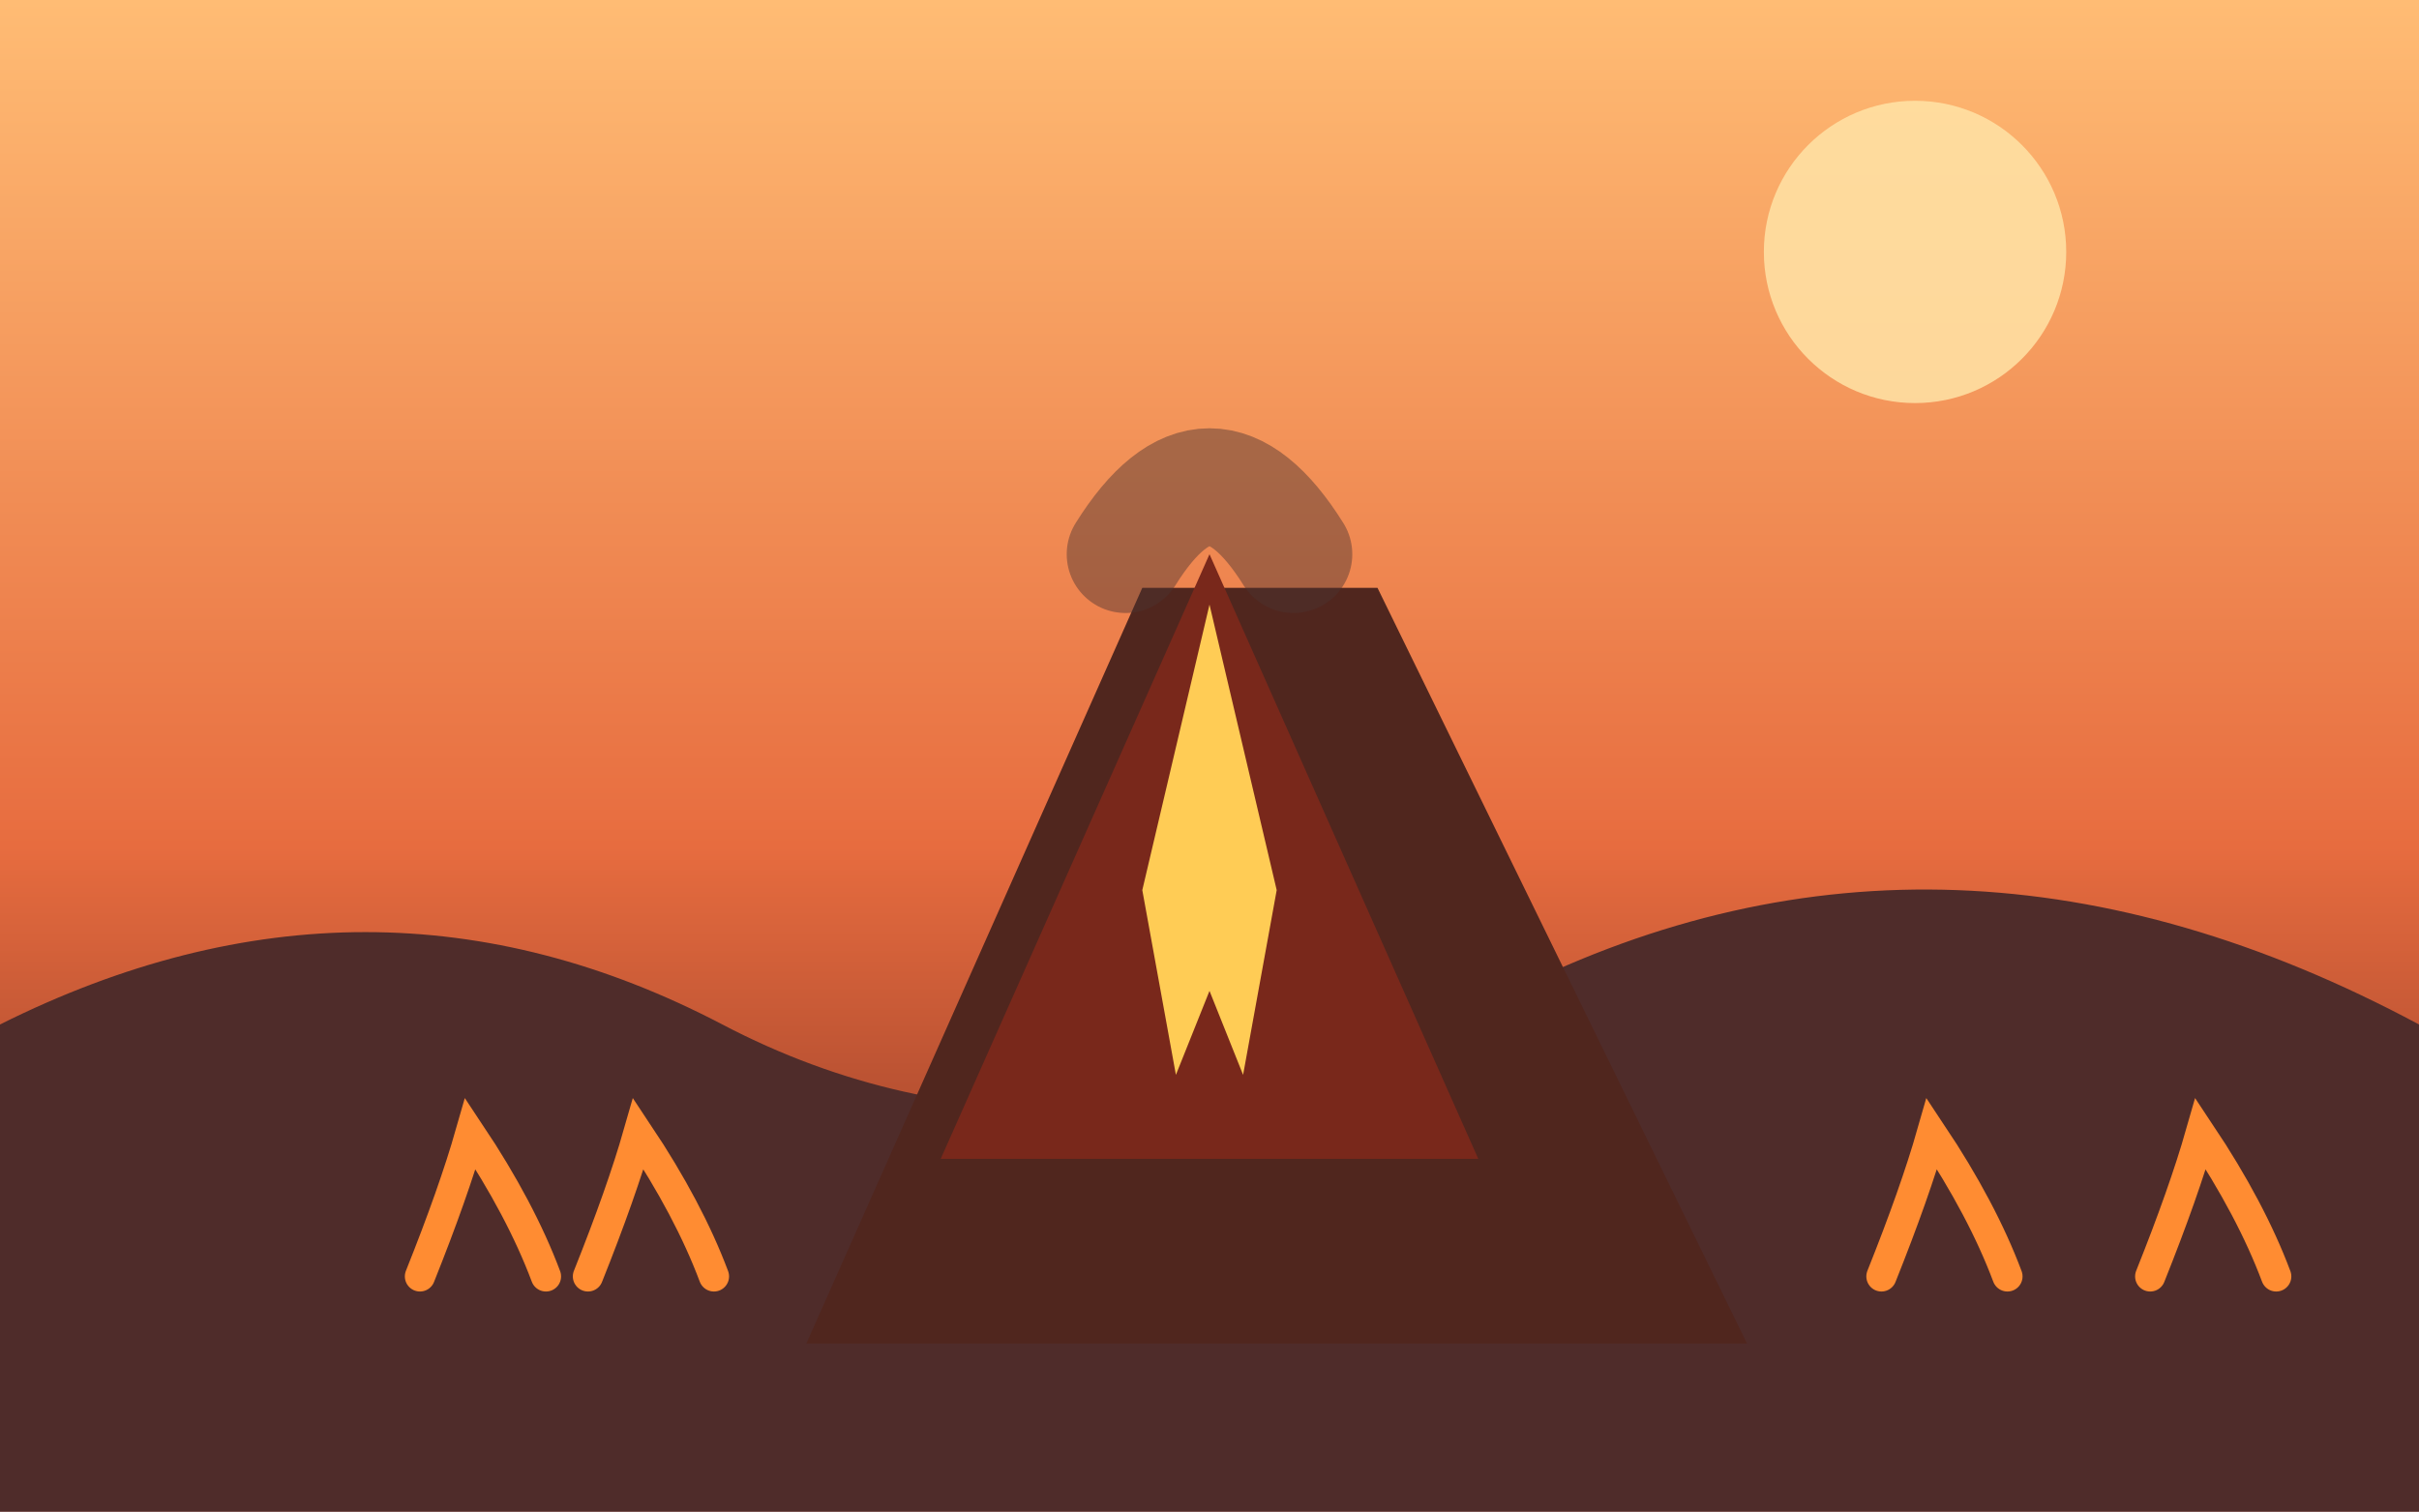
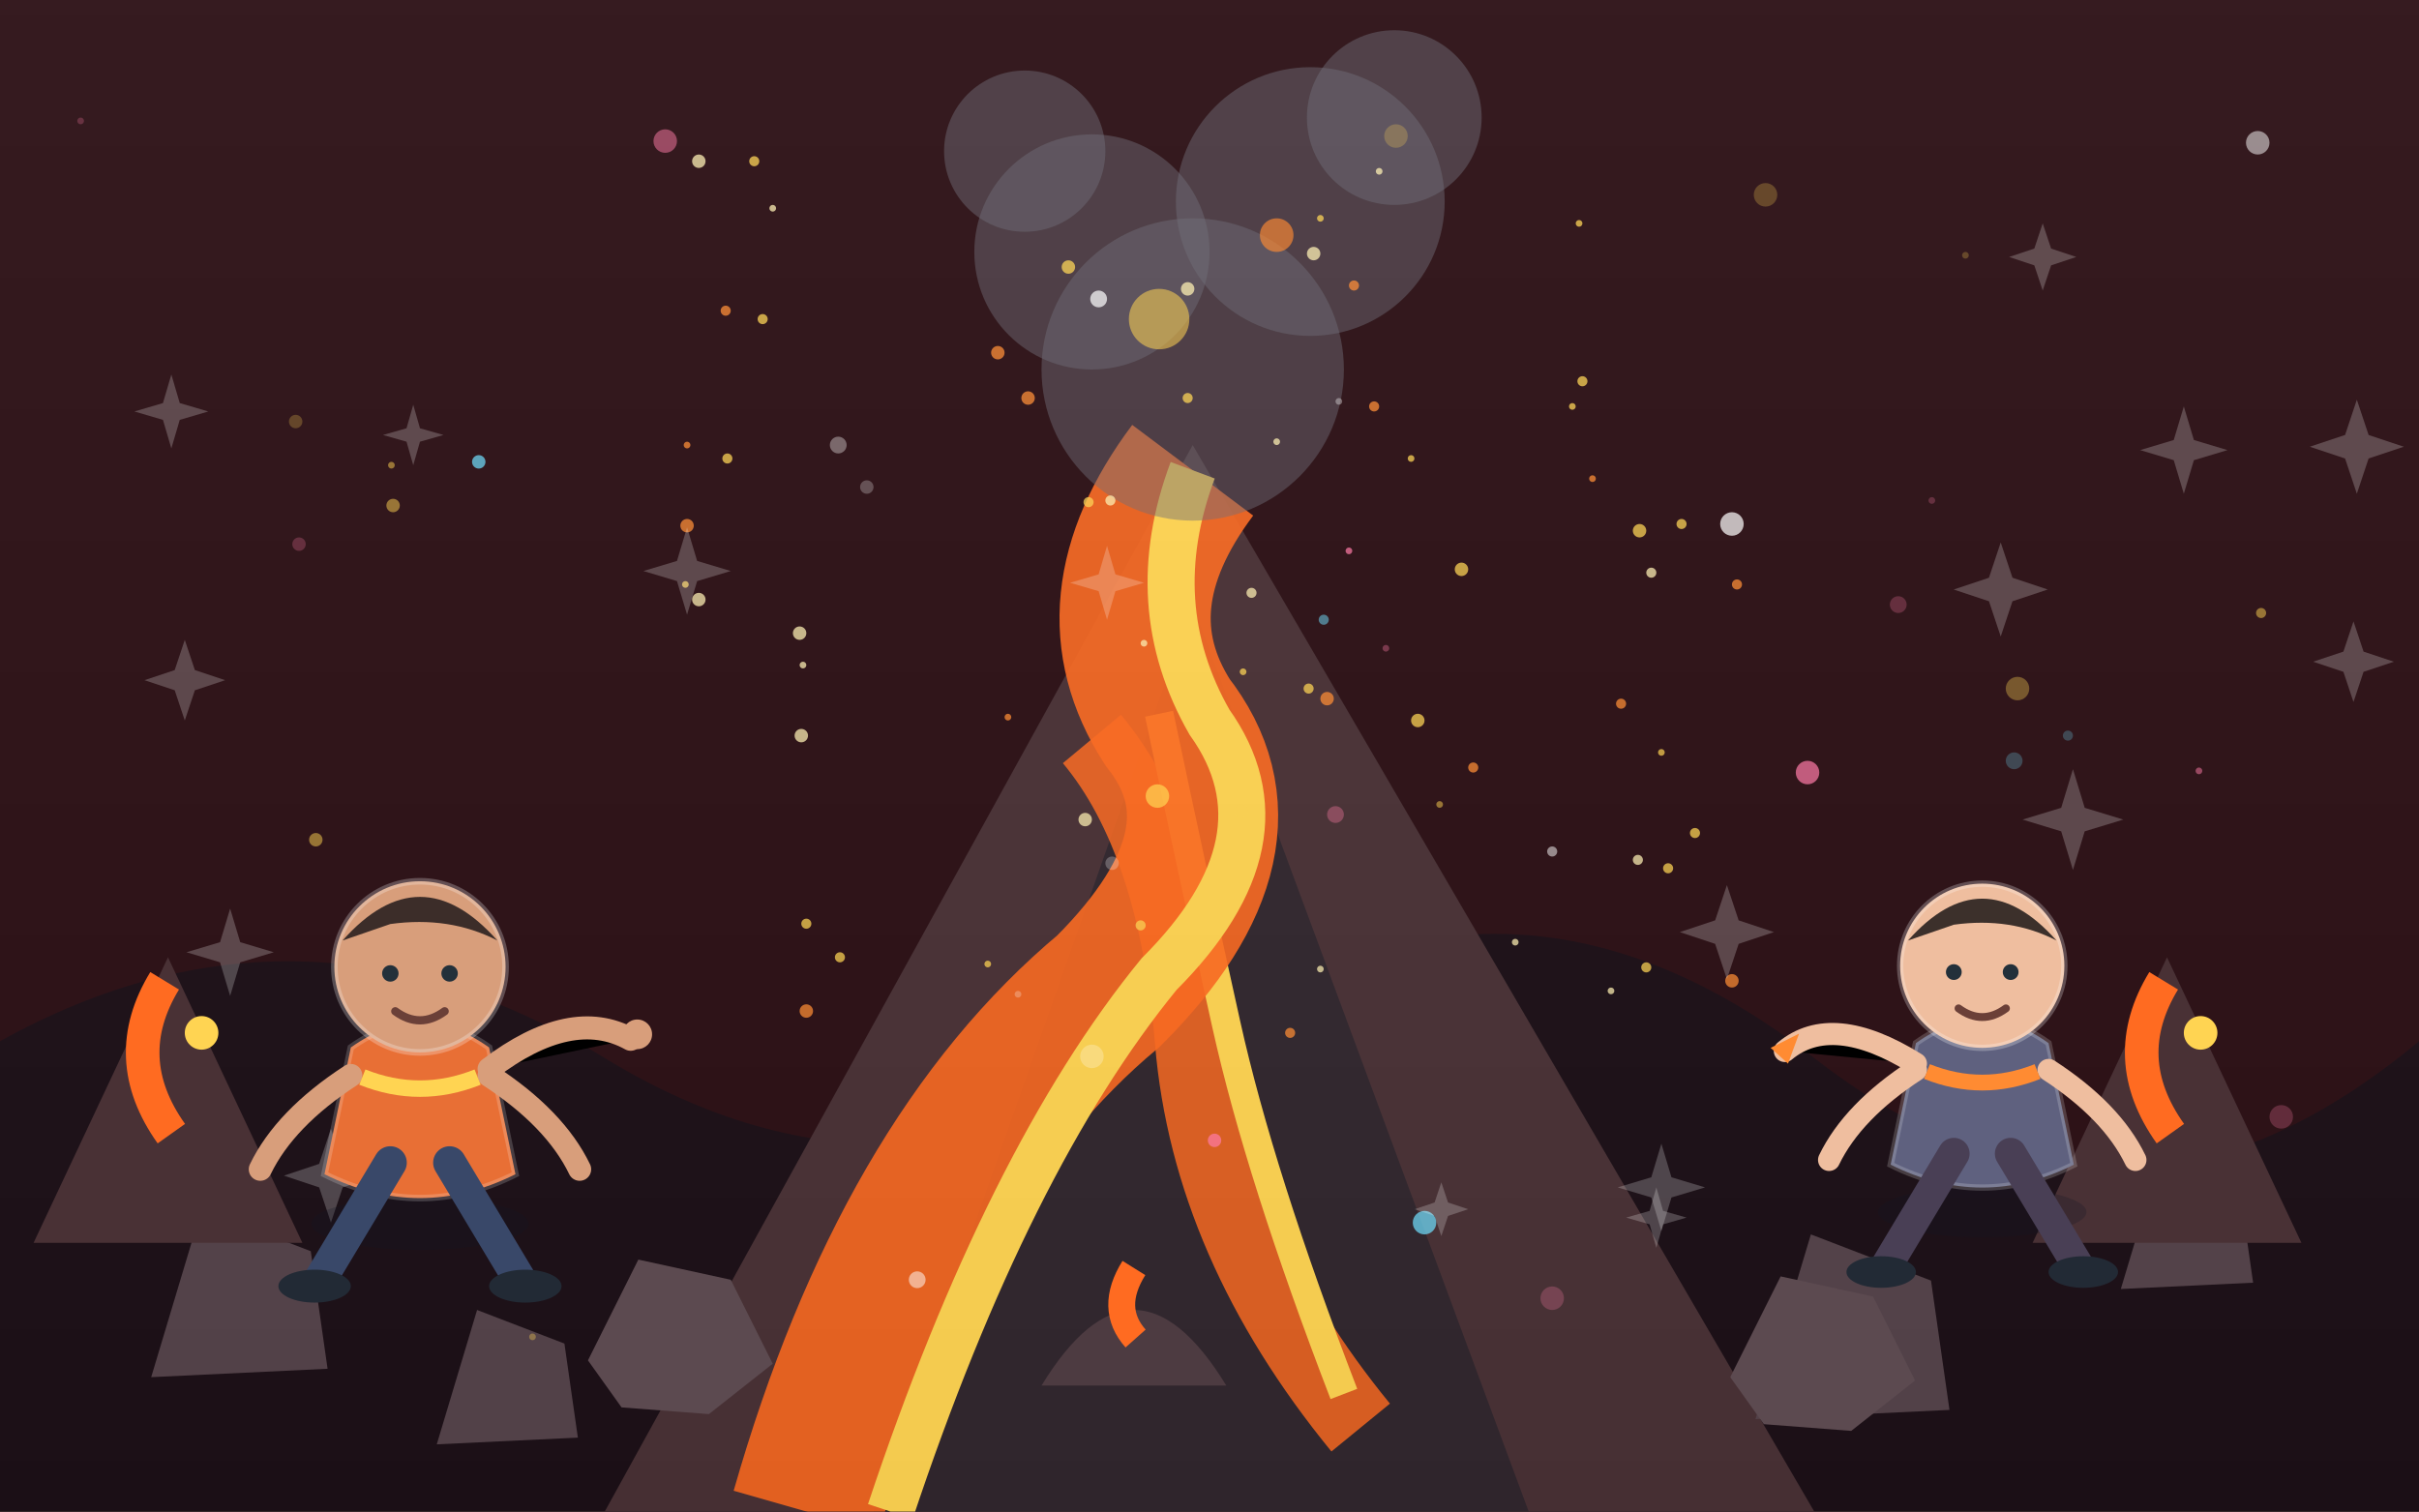
<svg xmlns="http://www.w3.org/2000/svg" viewBox="0 0 1440 900" preserveAspectRatio="xMidYMid slice">
  <defs>
-     <linearGradient id="volcano-bg" x1="0" y1="0" x2="0" y2="1">
-       <stop stop-color="#ffbc74" />
-       <stop offset=".56" stop-color="#e76c3f" />
-       <stop offset="1" stop-color="#6b241c" />
+     <linearGradient id="bg-volcano" x1="0" y1="0" x2="0" y2="1">
+       <stop offset="0" stop-color="#f47a3e" />
+       <stop offset="1" stop-color="#2a0d15" />
    </linearGradient>
-     <linearGradient id="volcano-hill" x1="0" y1="0" x2="1" y2="1">
-       <stop stop-color="#ffffff" stop-opacity=".92" />
-       <stop offset="1" stop-color="#cfd8e6" stop-opacity=".95" />
+     <linearGradient id="ground" x1="0" y1="0" x2="0" y2="1">
+       <stop offset="0" stop-color="#ffffff" stop-opacity=".18" />
+       <stop offset="1" stop-color="#000000" stop-opacity=".18" />
    </linearGradient>
-     <linearGradient id="volcano-shadow" x1="0" y1="0" x2="0" y2="1">
-       <stop stop-color="#000" stop-opacity=".04" />
-       <stop offset="1" stop-color="#000" stop-opacity=".28" />
+     <linearGradient id="glass" x1="0" y1="0" x2="0" y2="1">
+       <stop offset="0" stop-color="#ffffff" stop-opacity=".34" />
+       <stop offset="1" stop-color="#ffffff" stop-opacity=".05" />
    </linearGradient>
-     <filter id="volcano-soft">
+     <filter id="shadow" x="-40%" y="-40%" width="180%" height="180%">
+       <feDropShadow dx="0" dy="10" stdDeviation="8" flood-color="#000" flood-opacity=".25" />
+     </filter>
+     <filter id="soft" x="-40%" y="-40%" width="180%" height="180%">
      <feGaussianBlur stdDeviation="18" />
    </filter>
-     <filter id="volcano-shadow">
-       <feDropShadow dx="0" dy="14" stdDeviation="10" flood-opacity=".18" />
+     <filter id="glow" x="-60%" y="-60%" width="220%" height="220%">
+       <feGaussianBlur stdDeviation="10" result="b" />
+       <feMerge>
+         <feMergeNode in="b" />
+         <feMergeNode in="SourceGraphic" />
+       </feMerge>
    </filter>
  </defs>
-   <rect width="1440" height="900" fill="url(#volcano-bg)" />
-   <circle cx="1140" cy="150" r="90" fill="#ffe3a6" opacity=".85" />
-   <path d="M0 610 Q220 500 430 610 T900 590 T1440 610 L1440 900 L0 900Z" fill="#4f2c2a" />
-   <path d="M480 800 L680 350 L820 350 L1040 800Z" fill="#50261e" />
-   <path d="M560 690 L720 330 L880 690Z" fill="#79281b" />
-   <path d="M680 530 L720 360 L760 530 L740 640 L720 590 L700 640Z" fill="#ffcc55" />
-   <path d="M670 330 Q720 250 770 330" fill="none" stroke="#4b3230" stroke-width="70" stroke-linecap="round" opacity=".45" />
-   <path d="M250 760 Q270 710 280 675 Q310 720 325 760" stroke="#ff8c32" stroke-width="18" fill="none" stroke-linecap="round" />
-   <path d="M350 760 Q370 710 380 675 Q410 720 425 760" stroke="#ff8c32" stroke-width="18" fill="none" stroke-linecap="round" />
-   <path d="M1120 760 Q1140 710 1150 675 Q1180 720 1195 760" stroke="#ff8c32" stroke-width="18" fill="none" stroke-linecap="round" />
-   <path d="M1280 760 Q1300 710 1310 675 Q1340 720 1355 760" stroke="#ff8c32" stroke-width="18" fill="none" stroke-linecap="round" />
+   <rect width="1440" height="900" fill="url(#bg-volcano)" />
+   <rect width="1440" height="900" fill="#2c1015" />
+   <path d="M0 620 Q180 520 360 630 T720 615 T1080 630 T1440 620 V900 H0Z" fill="#1c1017" />
+   <path d="M360 900 L710 265 L1080 900Z" fill="#493135" />
+   <path d="M520 900 L710 360 L910 900Z" fill="#31272e" />
+   <path d="M650 440 Q700 500 710 620 T810 850" stroke="#ff6b21" stroke-width="45" fill="none" opacity=".85" />
+   <path d="M690 425 Q710 520 730 610 T800 830" stroke="#ffd452" stroke-width="17" fill="none" />
+   <path d="M710 280 Q650 360 695 430 Q750 500 660 590 Q540 690 480 900" stroke="#ff6a20" stroke-width="90" fill="none" opacity=".9" />
+   <path d="M710 280 Q680 360 720 430 Q770 500 690 580 Q600 690 530 900" stroke="#ffd452" stroke-width="28" fill="none" />
+   <circle cx="710" cy="220" r="90" fill="#6c6b76" opacity=".45" />
+   <circle cx="650" cy="150" r="70" fill="#6c6b76" opacity=".45" />
+   <circle cx="780" cy="120" r="80" fill="#6c6b76" opacity=".45" />
+   <circle cx="610" cy="90" r="48" fill="#6c6b76" opacity=".45" />
+   <circle cx="830" cy="70" r="52" fill="#6c6b76" opacity=".45" />
+   <path d="M90 820 L120 720 L185 745 L195 815 Z" fill="#55434a" />
+   <path d="M260.0 860.0 L284.0 780.0 L336.0 800.0 L344.0 856.0 Z" fill="#55434a" />
+   <path d="M1045.0 845.0 L1078.0 735.0 L1149.5 762.5 L1160.5 839.5 Z" fill="#55434a" />
+   <path d="M1262.5 767.5 L1285.0 692.5 L1333.75 711.25 L1341.25 763.75 Z" fill="#55434a" />
+   <circle cx="790" cy="416" r="4" fill="#ff8b32" opacity=".75" />
+   <circle cx="818" cy="242" r="3" fill="#ff8b32" opacity=".75" />
+   <circle cx="588" cy="574" r="2" fill="#ffd452" opacity=".75" />
+   <circle cx="707" cy="237" r="3" fill="#ffd452" opacity=".75" />
+   <circle cx="975" cy="512" r="3" fill="#fff0b2" opacity=".75" />
+   <circle cx="942" cy="227" r="3" fill="#ffd452" opacity=".75" />
+   <circle cx="661" cy="298" r="3" fill="#fff0b2" opacity=".75" />
+   <circle cx="480" cy="550" r="3" fill="#ffd452" opacity=".75" />
+   <circle cx="948" cy="285" r="2" fill="#ff8b32" opacity=".75" />
+   <circle cx="786" cy="130" r="2" fill="#ffd452" opacity=".75" />
+   <circle cx="1001" cy="312" r="3" fill="#ffd452" opacity=".75" />
+   <circle cx="740" cy="400" r="2" fill="#ffd452" opacity=".75" />
+   <circle cx="594" cy="210" r="4" fill="#ff8b32" opacity=".75" />
+   <circle cx="648" cy="299" r="3" fill="#ffd452" opacity=".75" />
+   <circle cx="965" cy="419" r="3" fill="#ff8b32" opacity=".75" />
+   <circle cx="877" cy="457" r="3" fill="#ff8b32" opacity=".75" />
+   <circle cx="768" cy="615" r="3" fill="#ff8b32" opacity=".75" />
+   <circle cx="500" cy="570" r="3" fill="#ffd452" opacity=".75" />
+   <circle cx="779" cy="410" r="3" fill="#ffd452" opacity=".75" />
+   <circle cx="976" cy="316" r="4" fill="#ffd452" opacity=".75" />
+   <circle cx="416" cy="357" r="4" fill="#fff0b2" opacity=".75" />
+   <circle cx="993" cy="517" r="3" fill="#ffd452" opacity=".75" />
+   <circle cx="600" cy="427" r="2" fill="#ff8b32" opacity=".75" />
+   <circle cx="983" cy="341" r="3" fill="#fff0b2" opacity=".75" />
+   <circle cx="745" cy="353" r="3" fill="#fff0b2" opacity=".75" />
+   <circle cx="902" cy="561" r="2" fill="#fff0b2" opacity=".75" />
+   <circle cx="760" cy="263" r="2" fill="#fff0b2" opacity=".75" />
+   <circle cx="959" cy="590" r="2" fill="#fff0b2" opacity=".75" />
+   <circle cx="460" cy="124" r="2" fill="#fff0b2" opacity=".75" />
+   <circle cx="449" cy="96" r="3" fill="#ffd452" opacity=".75" />
+   <circle cx="636" cy="159" r="4" fill="#ffd452" opacity=".75" />
+   <circle cx="409" cy="313" r="4" fill="#ff8b32" opacity=".75" />
+   <circle cx="782" cy="151" r="4" fill="#fff0b2" opacity=".75" />
+   <circle cx="1031" cy="584" r="4" fill="#ff8b32" opacity=".75" />
+   <circle cx="416" cy="96" r="4" fill="#fff0b2" opacity=".75" />
+   <circle cx="821" cy="102" r="2" fill="#fff0b2" opacity=".75" />
+   <circle cx="681" cy="383" r="2" fill="#fff0b2" opacity=".75" />
+   <circle cx="840" cy="273" r="2" fill="#ffd452" opacity=".75" />
+   <circle cx="936" cy="242" r="2" fill="#ffd452" opacity=".75" />
+   <circle cx="1034" cy="348" r="3" fill="#ff8b32" opacity=".75" />
+   <circle cx="806" cy="170" r="3" fill="#ff8b32" opacity=".75" />
+   <circle cx="870" cy="339" r="4" fill="#ffd452" opacity=".75" />
+   <circle cx="707" cy="172" r="4" fill="#fff0b2" opacity=".75" />
+   <circle cx="432" cy="185" r="3" fill="#ff8b32" opacity=".75" />
+   <circle cx="786" cy="577" r="2" fill="#fff0b2" opacity=".75" />
+   <circle cx="409" cy="265" r="2" fill="#ff8b32" opacity=".75" />
+   <circle cx="844" cy="429" r="4" fill="#ffd452" opacity=".75" />
+   <circle cx="940" cy="133" r="2" fill="#ffd452" opacity=".75" />
+   <circle cx="980" cy="576" r="3" fill="#ffd452" opacity=".75" />
+   <circle cx="476" cy="377" r="4" fill="#fff0b2" opacity=".75" />
+   <circle cx="433" cy="273" r="3" fill="#ffd452" opacity=".75" />
+   <circle cx="612" cy="237" r="4" fill="#ff8b32" opacity=".75" />
+   <circle cx="478" cy="396" r="2" fill="#fff0b2" opacity=".75" />
+   <circle cx="646" cy="488" r="4" fill="#fff0b2" opacity=".75" />
+   <circle cx="739" cy="483" r="4" fill="#ffd452" opacity=".75" />
+   <circle cx="480" cy="602" r="4" fill="#ff8b32" opacity=".75" />
+   <circle cx="454" cy="190" r="3" fill="#ffd452" opacity=".75" />
+   <circle cx="477" cy="438" r="4" fill="#fff0b2" opacity=".75" />
+   <circle cx="1009" cy="496" r="3" fill="#ffd452" opacity=".75" />
+   <circle cx="679" cy="551" r="3" fill="#ffd452" opacity=".75" />
+   <rect width="1440" height="900" fill="url(#ground)" opacity=".25" />
+   <circle cx="989" cy="448" r="2" fill="#ffd452" opacity="0.7" />
+   <circle cx="234" cy="301" r="4" fill="#ffd452" opacity="0.5" />
+   <circle cx="723" cy="679" r="4" fill="#ff7ba7" opacity="0.7" />
+   <circle cx="1031" cy="312" r="7" fill="#ffffff" opacity="0.7" />
+   <circle cx="396" cy="84" r="7" fill="#ff7ba7" opacity="0.5" />
+   <circle cx="924" cy="507" r="3" fill="#ffffff" opacity="0.5" />
+   <circle cx="1309" cy="459" r="2" fill="#ff7ba7" opacity="0.5" />
+   <circle cx="1346" cy="365" r="3" fill="#ffd452" opacity="0.5" />
+   <circle cx="606" cy="592" r="2" fill="#ffffff" opacity="0.25" />
+   <circle cx="285" cy="275" r="4" fill="#6fe0ff" opacity="0.7" />
+   <circle cx="176" cy="251" r="4" fill="#ffd452" opacity="0.25" />
+   <circle cx="1051" cy="116" r="7" fill="#ffd452" opacity="0.25" />
+   <circle cx="64" cy="688" r="2" fill="#ffd452" opacity="0.25" />
+   <circle cx="689" cy="474" r="7" fill="#ffd452" opacity="0.7" />
+   <circle cx="650" cy="629" r="7" fill="#ffffff" opacity="0.25" />
+   <circle cx="1199" cy="453" r="5" fill="#6fe0ff" opacity="0.25" />
+   <circle cx="188" cy="500" r="4" fill="#ffd452" opacity="0.5" />
+   <circle cx="499" cy="265" r="5" fill="#ffffff" opacity="0.35" />
+   <circle cx="788" cy="369" r="3" fill="#6fe0ff" opacity="0.5" />
+   <circle cx="48" cy="72" r="2" fill="#ff7ba7" opacity="0.25" />
+   <circle cx="1150" cy="298" r="2" fill="#ff7ba7" opacity="0.25" />
+   <circle cx="797" cy="239" r="2" fill="#ffffff" opacity="0.35" />
+   <circle cx="1076" cy="460" r="7" fill="#ff7ba7" opacity="0.7" />
+   <circle cx="1170" cy="152" r="2" fill="#ffd452" opacity="0.25" />
+   <circle cx="803" cy="328" r="2" fill="#ff7ba7" opacity="0.7" />
+   <circle cx="1201" cy="410" r="7" fill="#ffd452" opacity="0.35" />
+   <circle cx="1358" cy="665" r="7" fill="#ff7ba7" opacity="0.25" />
+   <circle cx="924" cy="773" r="7" fill="#ff7ba7" opacity="0.25" />
+   <circle cx="516" cy="290" r="4" fill="#ffffff" opacity="0.25" />
+   <circle cx="662" cy="514" r="4" fill="#ffffff" opacity="0.25" />
+   <circle cx="825" cy="386" r="2" fill="#ff7ba7" opacity="0.35" />
+   <circle cx="1285" cy="596" r="5" fill="#6fe0ff" opacity="0.35" />
+   <circle cx="1178" cy="629" r="2" fill="#ffd452" opacity="0.35" />
+   <circle cx="857" cy="479" r="2" fill="#ffd452" opacity="0.5" />
+   <circle cx="1130" cy="360" r="5" fill="#ff7ba7" opacity="0.25" />
+   <circle cx="408" cy="348" r="2" fill="#ffd452" opacity="0.7" />
+   <circle cx="1344" cy="85" r="7" fill="#ffffff" opacity="0.5" />
+   <circle cx="848" cy="728" r="7" fill="#6fe0ff" opacity="0.7" />
+   <circle cx="546" cy="762" r="5" fill="#ffffff" opacity="0.5" />
+   <circle cx="178" cy="324" r="4" fill="#ff7ba7" opacity="0.25" />
+   <circle cx="233" cy="277" r="2" fill="#ffd452" opacity="0.5" />
+   <circle cx="654" cy="178" r="5" fill="#ffffff" opacity="0.7" />
+   <circle cx="795" cy="485" r="5" fill="#ff7ba7" opacity="0.35" />
+   <circle cx="831" cy="81" r="7" fill="#ffd452" opacity="0.25" />
+   <circle cx="317" cy="796" r="2" fill="#ffd452" opacity="0.35" />
+   <circle cx="1231" cy="438" r="3" fill="#6fe0ff" opacity="0.25" />
+   <path d="M1285 659 L1289 673 L1303 677 L1289 681 L1285 695 L1281 681 L1267 677 L1281 673Z" fill="#fff" opacity=".22" />
+   <path d="M659 325 L664 342 L681 347 L664 352 L659 369 L654 352 L637 347 L654 342Z" fill="#fff" opacity=".22" />
+   <path d="M110 381 L116 399 L134 405 L116 411 L110 429 L104 411 L86 405 L104 399Z" fill="#fff" opacity=".22" />
+   <path d="M409 314 L415 334 L435 340 L415 346 L409 366 L403 346 L383 340 L403 334Z" fill="#fff" opacity=".22" />
+   <path d="M246 241 L250 255 L264 259 L250 263 L246 277 L242 263 L228 259 L242 255Z" fill="#fff" opacity=".22" />
+   <path d="M197 672 L204 693 L225 700 L204 707 L197 728 L190 707 L169 700 L190 693Z" fill="#fff" opacity=".22" />
+   <path d="M1300 242 L1306 262 L1326 268 L1306 274 L1300 294 L1294 274 L1274 268 L1294 262Z" fill="#fff" opacity=".22" />
+   <path d="M1191 323 L1198 344 L1219 351 L1198 358 L1191 379 L1184 358 L1163 351 L1184 344Z" fill="#fff" opacity=".22" />
+   <path d="M1028 527 L1035 548 L1056 555 L1035 562 L1028 583 L1021 562 L1000 555 L1021 548Z" fill="#fff" opacity=".22" />
+   <path d="M137 541 L143 561 L163 567 L143 573 L137 593 L131 573 L111 567 L131 561Z" fill="#fff" opacity=".22" />
+   <path d="M858 704 L862 716 L874 720 L862 724 L858 736 L854 724 L842 720 L854 716Z" fill="#fff" opacity=".22" />
+   <path d="M102 223 L107 240 L124 245 L107 250 L102 267 L97 250 L80 245 L97 240Z" fill="#fff" opacity=".22" />
+   <path d="M1403 238 L1410 259 L1431 266 L1410 273 L1403 294 L1396 273 L1375 266 L1396 259Z" fill="#fff" opacity=".22" />
+   <path d="M1216 133 L1221 148 L1236 153 L1221 158 L1216 173 L1211 158 L1196 153 L1211 148Z" fill="#fff" opacity=".22" />
+   <path d="M1401 370 L1407 388 L1425 394 L1407 400 L1401 418 L1395 400 L1377 394 L1395 388Z" fill="#fff" opacity=".22" />
+   <path d="M986 707 L990 721 L1004 725 L990 729 L986 743 L982 729 L968 725 L982 721Z" fill="#fff" opacity=".22" />
+   <path d="M989 681 L995 701 L1015 707 L995 713 L989 733 L983 713 L963 707 L983 701Z" fill="#fff" opacity=".22" />
+   <path d="M1234 458 L1241 481 L1264 488 L1241 495 L1234 518 L1227 495 L1204 488 L1227 481Z" fill="#fff" opacity=".22" />
+   <g transform="translate(20 540)">
+     <path d="M0 200 L80 30 L160 200Z" fill="#493135" />
+     <path d="M78 44 Q50 90 82 135" stroke="#ff6b21" stroke-width="20" fill="none" />
+     <circle cx="100" cy="75" r="10" fill="#ffd452" />
+   </g>
+   <g transform="translate(1210 540)">
+     <path d="M0 200 L80 30 L160 200Z" fill="#493135" />
+     <path d="M78 44 Q50 90 82 135" stroke="#ff6b21" stroke-width="20" fill="none" />
+     <circle cx="100" cy="75" r="10" fill="#ffd452" />
+   </g>
+   <g transform="translate(350 750)">
+     <path d="M0 60 L30 0 L85 12 L110 62 L72 92 L20 88Z" fill="#5c4a50" />
+   </g>
+   <g transform="translate(1030 760)">
+     <path d="M0 60 L30 0 L85 12 L110 62 L72 92 L20 88Z" fill="#5c4a50" />
+   </g>
+   <circle cx="690" cy="190" r="18" fill="#ffd452" opacity=".55" />
+   <circle cx="760" cy="140" r="10" fill="#ff8b32" opacity=".65" />
+   <g transform="translate(250 560) scale(0.98 0.98)">
+     <ellipse cx="0" cy="172" rx="66" ry="16" fill="#101522" opacity=".25" />
+     <path d="M-42 65 Q0 35 42 65 L58 142 Q0 171 -58 142Z" fill="#e86f35" stroke="#fff" stroke-opacity=".18" stroke-width="4" />
+     <path d="M-18 135 L-60 205" stroke="#394869" stroke-width="20" stroke-linecap="round" />
+     <path d="M18 135 L60 205" stroke="#394869" stroke-width="20" stroke-linecap="round" />
+     <ellipse cx="-64" cy="210" rx="22" ry="10" fill="#222a35" />
+     <ellipse cx="64" cy="210" rx="22" ry="10" fill="#222a35" />
+     <path d="M-42 82 Q-82 108 -97 139" stroke="#d89e7b" stroke-width="14" stroke-linecap="round" />
+     <path d="M42 82 Q82 108 97 139" stroke="#d89e7b" stroke-width="14" stroke-linecap="round" />
+     <circle cx="0" cy="16" r="52" fill="#d89e7b" stroke="#fff" stroke-opacity=".25" stroke-width="4" />
+     <path d="M-47 0 Q0 -53 47 0 Q18 -15 -18 -10Z" fill="#3c2d29" />
+     <circle cx="-18" cy="20" r="5" fill="#23303a" />
+     <circle cx="18" cy="20" r="5" fill="#23303a" />
+     <path d="M-15 43 Q0 54 15 43" stroke="#6b4038" stroke-width="5" fill="none" stroke-linecap="round" />
+     <path d="M-35 83 Q0 97 35 83" stroke="#ffd452" stroke-width="10" fill="none" />
+     <path d="M42 78 Q92 40 128 60" stroke="#d89e7b" stroke-width="14" stroke-linecap="round" />
+     <circle cx="132" cy="57" r="9" fill="#d89e7b" />
+   </g>
+   <g transform="translate(1180 560) scale(0.94 0.94)">
+     <ellipse cx="0" cy="172" rx="66" ry="16" fill="#101522" opacity=".25" />
+     <path d="M-42 65 Q0 35 42 65 L58 142 Q0 171 -58 142Z" fill="#5f617f" stroke="#fff" stroke-opacity=".18" stroke-width="4" />
+     <path d="M-18 135 L-60 205" stroke="#493f55" stroke-width="20" stroke-linecap="round" />
+     <path d="M18 135 L60 205" stroke="#493f55" stroke-width="20" stroke-linecap="round" />
+     <ellipse cx="-64" cy="210" rx="22" ry="10" fill="#222a35" />
+     <ellipse cx="64" cy="210" rx="22" ry="10" fill="#222a35" />
+     <path d="M-42 82 Q-82 108 -97 139" stroke="#efbe9f" stroke-width="14" stroke-linecap="round" />
+     <path d="M42 82 Q82 108 97 139" stroke="#efbe9f" stroke-width="14" stroke-linecap="round" />
+     <circle cx="0" cy="16" r="52" fill="#efbe9f" stroke="#fff" stroke-opacity=".25" stroke-width="4" />
+     <path d="M-47 0 Q0 -53 47 0 Q18 -15 -18 -10Z" fill="#3c302b" />
+     <circle cx="-18" cy="20" r="5" fill="#23303a" />
+     <circle cx="18" cy="20" r="5" fill="#23303a" />
+     <path d="M-15 43 Q0 54 15 43" stroke="#6b4038" stroke-width="5" fill="none" stroke-linecap="round" />
+     <path d="M-35 83 Q0 97 35 83" stroke="#ff8b32" stroke-width="10" fill="none" />
+     <path d="M-42 78 Q-95 45 -125 70" stroke="#efbe9f" stroke-width="14" stroke-linecap="round" />
+     <path d="M-134 68 l18 -9 l-7 19" fill="#ff8b32" />
+   </g>
+   <g transform="translate(620 715)">
+     <path d="M0 110 Q55 20 110 110Z" fill="#4d3b41" />
+     <path d="M55 40 Q40 64 56 82" stroke="#ff6b21" stroke-width="16" fill="none" />
+   </g>
</svg>
